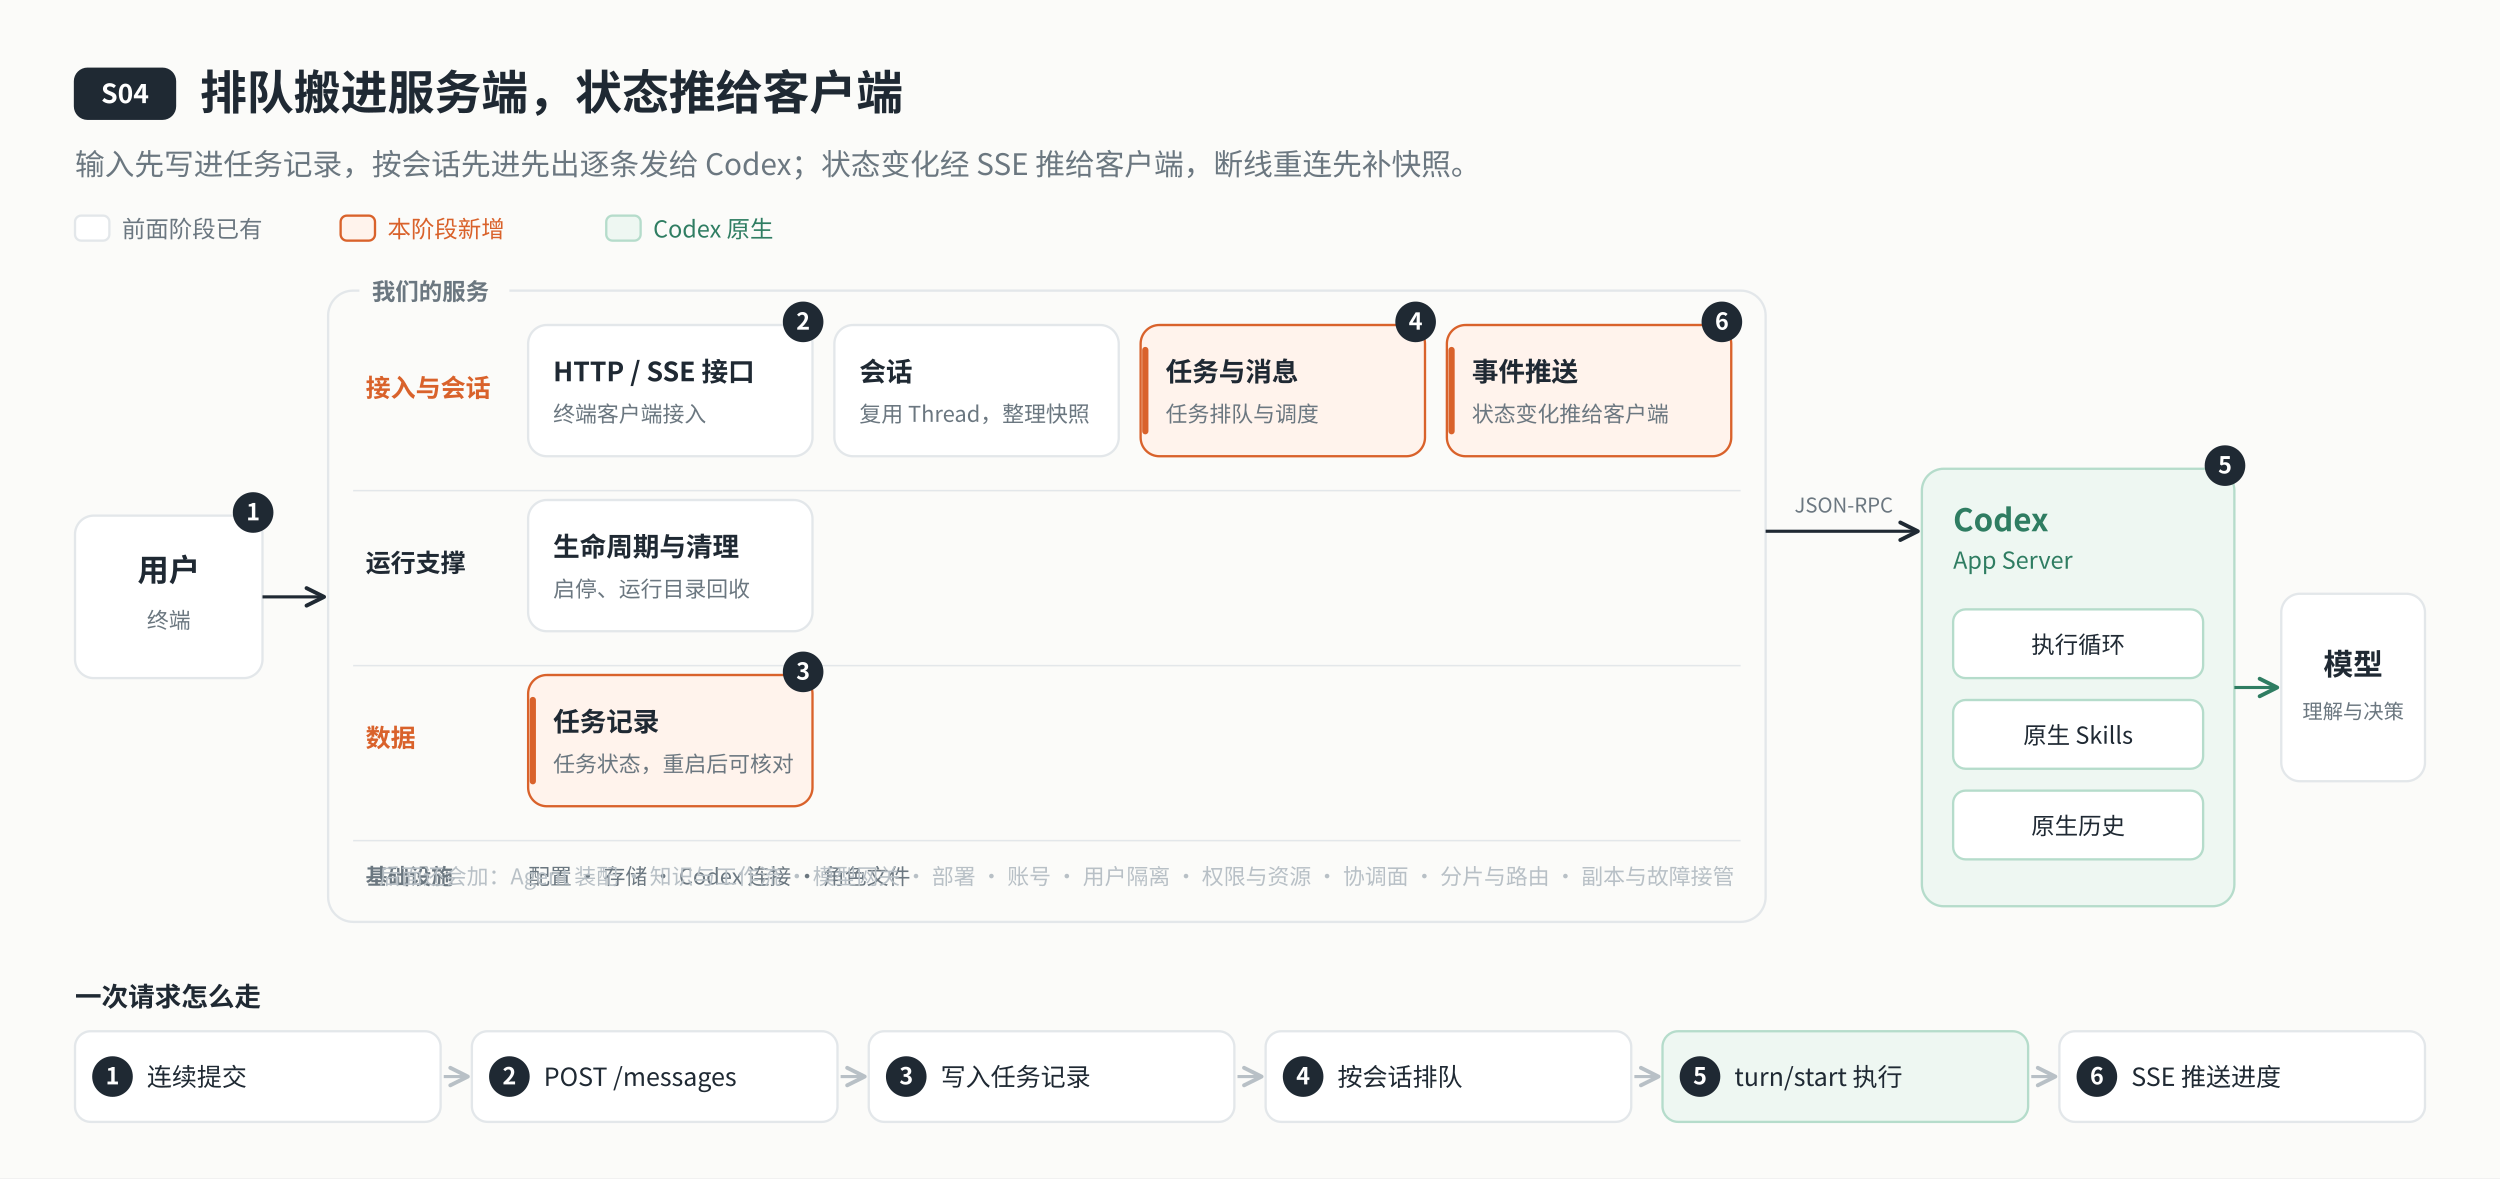
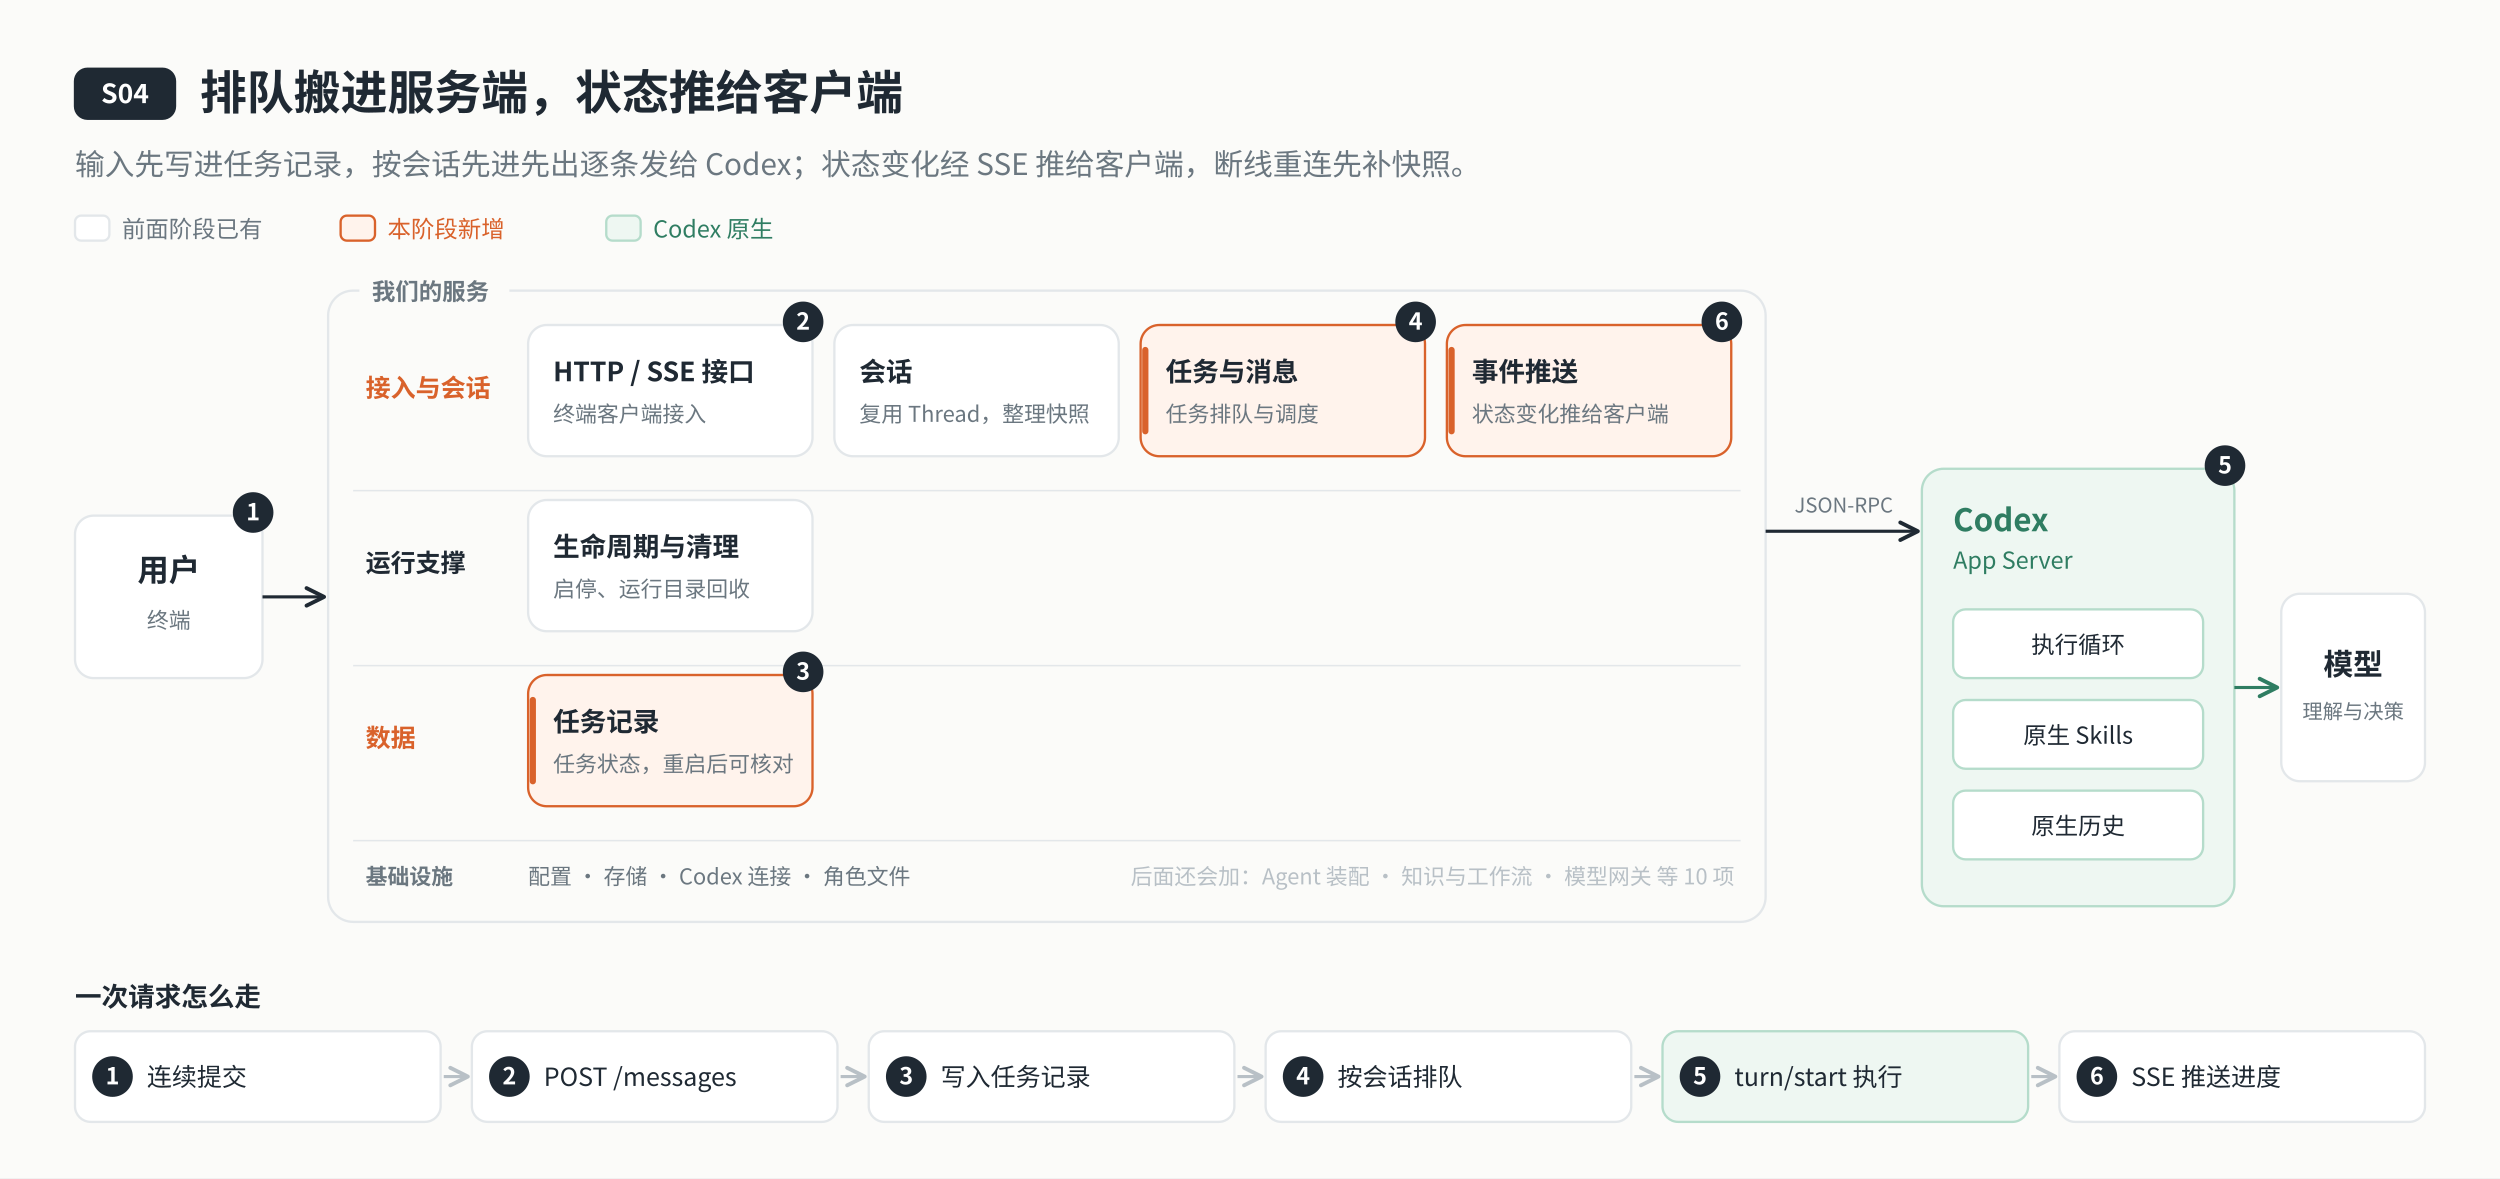
<svg xmlns="http://www.w3.org/2000/svg" width="1600" height="754" viewBox="0 0 1600 754" role="img" aria-labelledby="title desc">
  <defs>
    <marker id="mB8C0C6" viewBox="0 0 10 10" refX="8" refY="5" markerWidth="7" markerHeight="7" orient="auto-start-reverse">
      <path d="M1 1 L9 5 L1 9" fill="none" stroke="#B8C0C6" stroke-width="1.8" stroke-linecap="round" stroke-linejoin="round" />
    </marker>
    <marker id="m1F2933" viewBox="0 0 10 10" refX="8" refY="5" markerWidth="7" markerHeight="7" orient="auto-start-reverse">
      <path d="M1 1 L9 5 L1 9" fill="none" stroke="#1F2933" stroke-width="1.8" stroke-linecap="round" stroke-linejoin="round" />
    </marker>
    <marker id="m2F7D62" viewBox="0 0 10 10" refX="8" refY="5" markerWidth="7" markerHeight="7" orient="auto-start-reverse">
      <path d="M1 1 L9 5 L1 9" fill="none" stroke="#2F7D62" stroke-width="1.8" stroke-linecap="round" stroke-linejoin="round" />
    </marker>
  </defs>
  <g font-family="PingFang SC, Microsoft YaHei, Noto Sans CJK SC, sans-serif">
    <rect x="0" y="0" width="1600" height="754" fill="#FBFBF9" />
    <rect x="48" y="44" width="64" height="32" rx="8" fill="#1F2933" stroke="#1F2933" stroke-width="1.5" />
    <text x="80" y="66" font-size="17" fill="#fff" font-weight="700" text-anchor="middle">S04</text>
    <text x="128" y="70" font-size="30" fill="#1F2933" font-weight="700" text-anchor="start">排队搬进服务端，状态推给客户端</text>
    <text x="48" y="112" font-size="19" fill="#6B7780" font-weight="400" text-anchor="start">输入先写进任务记录，按会话先进先出逐条发给 Codex；状态变化经 SSE 推给客户端，断线重连先补快照。</text>
    <rect x="48" y="138" width="22" height="16" rx="4" fill="#FFFFFF" stroke="#E3E7EA" stroke-width="1.5" />
    <text x="78" y="152" font-size="15" fill="#6B7780" font-weight="400" text-anchor="start">前面阶段已有</text>
    <rect x="218" y="138" width="22" height="16" rx="4" fill="#FFF3EC" stroke="#D9622B" stroke-width="1.5" />
    <text x="248" y="152" font-size="15" fill="#D9622B" font-weight="400" text-anchor="start">本阶段新增</text>
    <rect x="388" y="138" width="22" height="16" rx="4" fill="#EEF7F2" stroke="#B5DCCB" stroke-width="1.5" />
    <text x="418" y="152" font-size="15" fill="#2F7D62" font-weight="400" text-anchor="start">Codex 原生</text>
    <rect x="48" y="330" width="120" height="104" rx="12" fill="#FFFFFF" stroke="#E3E7EA" stroke-width="1.5" />
    <text x="108" y="372" font-size="20" fill="#1F2933" font-weight="600" text-anchor="middle">用户</text>
    <text x="108" y="402" font-size="14" fill="#6B7780" font-weight="400" text-anchor="middle">终端</text>
    <rect x="210" y="186" width="920" height="404" rx="16" fill="none" stroke="#E3E7EA" stroke-width="1.5" />
    <rect x="230" y="175" width="96" height="22" fill="#FBFBF9" />
    <text x="238" y="192" font-size="15" fill="#6B7780" font-weight="600" text-anchor="start">我们的服务</text>
    <text x="234" y="254" font-size="16" fill="#D9622B" font-weight="600" text-anchor="start">接入与会话</text>
    <rect x="338" y="208" width="182" height="84" rx="12" fill="#FFFFFF" stroke="#E3E7EA" stroke-width="1.5" />
    <text x="354" y="244" font-size="17" fill="#1F2933" font-weight="600" text-anchor="start">HTTP / SSE 接口</text>
    <text x="354" y="270" font-size="14" fill="#6B7780" font-weight="400" text-anchor="start">终端客户端接入</text>
    <rect x="534" y="208" width="182" height="84" rx="12" fill="#FFFFFF" stroke="#E3E7EA" stroke-width="1.5" />
    <text x="550" y="244" font-size="17" fill="#1F2933" font-weight="600" text-anchor="start">会话</text>
    <text x="550" y="270" font-size="14" fill="#6B7780" font-weight="400" text-anchor="start">复用 Thread，整理快照</text>
    <rect x="730" y="208" width="182" height="84" rx="12" fill="#FFF3EC" stroke="#D9622B" stroke-width="1.5" />
    <rect x="731" y="222" width="4" height="56" rx="2" fill="#D9622B" />
    <text x="746" y="244" font-size="17" fill="#1F2933" font-weight="600" text-anchor="start">任务与消息</text>
    <text x="746" y="270" font-size="14" fill="#6B7780" font-weight="400" text-anchor="start">任务排队与调度</text>
    <rect x="926" y="208" width="182" height="84" rx="12" fill="#FFF3EC" stroke="#D9622B" stroke-width="1.5" />
    <rect x="927" y="222" width="4" height="56" rx="2" fill="#D9622B" />
    <text x="942" y="244" font-size="17" fill="#1F2933" font-weight="600" text-anchor="start">事件推送</text>
    <text x="942" y="270" font-size="14" fill="#6B7780" font-weight="400" text-anchor="start">状态变化推给客户端</text>
    <text x="234" y="366" font-size="16" fill="#1F2933" font-weight="600" text-anchor="start">运行支撑</text>
    <line x1="226" y1="314" x2="1114" y2="314" stroke="#E3E7EA" stroke-width="1" />
    <rect x="338" y="320" width="182" height="84" rx="12" fill="#FFFFFF" stroke="#E3E7EA" stroke-width="1.5" />
    <text x="354" y="356" font-size="17" fill="#1F2933" font-weight="600" text-anchor="start">生命周期与清理</text>
    <text x="354" y="382" font-size="14" fill="#6B7780" font-weight="400" text-anchor="start">启停、运行目录回收</text>
    <text x="234" y="478" font-size="16" fill="#D9622B" font-weight="600" text-anchor="start">数据</text>
    <line x1="226" y1="426" x2="1114" y2="426" stroke="#E3E7EA" stroke-width="1" />
    <rect x="338" y="432" width="182" height="84" rx="12" fill="#FFF3EC" stroke="#D9622B" stroke-width="1.5" />
    <rect x="339" y="446" width="4" height="56" rx="2" fill="#D9622B" />
    <text x="354" y="468" font-size="17" fill="#1F2933" font-weight="600" text-anchor="start">任务记录</text>
    <text x="354" y="494" font-size="14" fill="#6B7780" font-weight="400" text-anchor="start">任务状态，重启后可核对</text>
    <line x1="226" y1="538" x2="1114" y2="538" stroke="#E3E7EA" stroke-width="1" />
    <text x="234" y="566" font-size="14" fill="#6B7780" font-weight="600" text-anchor="start">基础设施</text>
    <text x="338" y="566" font-size="14" fill="#6B7780" font-weight="400" text-anchor="start">配置 · 存储 · Codex 连接 · 角色文件</text>
-     <text x="1110" y="566" font-size="14" fill="#B8C0C6" font-weight="400" text-anchor="end">后面还会加：Agent 装配 · 知识与工作流 · 模型网关 · 部署 · 账号 · 用户隔离 · 权限与资源 · 协调面 · 分片与路由 · 副本与故障接管</text>
+     <text x="1110" y="566" font-size="14" fill="#B8C0C6" font-weight="400" text-anchor="end">后面还会加：Agent 装配 · 知识与工作流 · 模型网关 等 10 项</text>
    <rect x="1230" y="300" width="200" height="280" rx="14" fill="#EEF7F2" stroke="#B5DCCB" stroke-width="1.5" />
    <text x="1250" y="340" font-size="20" fill="#2F7D62" font-weight="700" text-anchor="start">Codex</text>
    <text x="1250" y="364" font-size="15" fill="#2F7D62" font-weight="400" text-anchor="start">App Server</text>
    <rect x="1250" y="390" width="160" height="44" rx="8" fill="#FFFFFF" stroke="#B5DCCB" stroke-width="1.5" />
    <text x="1330" y="418" font-size="15" fill="#1F2933" font-weight="500" text-anchor="middle">执行循环</text>
    <rect x="1250" y="448" width="160" height="44" rx="8" fill="#FFFFFF" stroke="#B5DCCB" stroke-width="1.5" />
    <text x="1330" y="476" font-size="15" fill="#1F2933" font-weight="500" text-anchor="middle">原生 Skills</text>
    <rect x="1250" y="506" width="160" height="44" rx="8" fill="#FFFFFF" stroke="#B5DCCB" stroke-width="1.5" />
    <text x="1330" y="534" font-size="15" fill="#1F2933" font-weight="500" text-anchor="middle">原生历史</text>
    <rect x="1460" y="380" width="92" height="120" rx="12" fill="#FFFFFF" stroke="#E3E7EA" stroke-width="1.5" />
    <text x="1506" y="432" font-size="19" fill="#1F2933" font-weight="600" text-anchor="middle">模型</text>
    <text x="1506" y="460" font-size="13" fill="#6B7780" font-weight="400" text-anchor="middle">理解与决策</text>
    <path d="M168,382 L206,382" fill="none" stroke="#1F2933" stroke-width="2" marker-end="url(#m1F2933)" />
    <path d="M1130,340 L1226,340" fill="none" stroke="#1F2933" stroke-width="2" marker-end="url(#m1F2933)" />
    <text x="1180" y="328" font-size="13" fill="#6B7780" font-weight="500" text-anchor="middle">JSON-RPC</text>
    <path d="M1430,440 L1456,440" fill="none" stroke="#2F7D62" stroke-width="2" marker-end="url(#m2F7D62)" />
    <circle cx="162" cy="328" r="13" fill="#1F2933" />
    <text x="162" y="333" font-size="15" fill="#fff" font-weight="700" text-anchor="middle">1</text>
    <circle cx="514" cy="206" r="13" fill="#1F2933" />
    <text x="514" y="211" font-size="15" fill="#fff" font-weight="700" text-anchor="middle">2</text>
    <circle cx="514" cy="430" r="13" fill="#1F2933" />
    <text x="514" y="435" font-size="15" fill="#fff" font-weight="700" text-anchor="middle">3</text>
    <circle cx="906" cy="206" r="13" fill="#1F2933" />
    <text x="906" y="211" font-size="15" fill="#fff" font-weight="700" text-anchor="middle">4</text>
    <circle cx="1424" cy="298" r="13" fill="#1F2933" />
    <text x="1424" y="303" font-size="15" fill="#fff" font-weight="700" text-anchor="middle">5</text>
    <circle cx="1102" cy="206" r="13" fill="#1F2933" />
    <text x="1102" y="211" font-size="15" fill="#fff" font-weight="700" text-anchor="middle">6</text>
    <text x="48" y="644" font-size="17" fill="#1F2933" font-weight="700" text-anchor="start">一次请求怎么走</text>
    <rect x="48" y="660" width="234" height="58" rx="10" fill="#FFFFFF" stroke="#E3E7EA" stroke-width="1.5" />
    <circle cx="72" cy="689" r="13" fill="#1F2933" />
    <text x="72" y="694" font-size="15" fill="#fff" font-weight="700" text-anchor="middle">1</text>
    <text x="94" y="695" font-size="16" fill="#1F2933" font-weight="500" text-anchor="start">连续提交</text>
    <path d="M284,689 L298,689" fill="none" stroke="#B8C0C6" stroke-width="2" marker-end="url(#mB8C0C6)" />
    <rect x="302" y="660" width="234" height="58" rx="10" fill="#FFFFFF" stroke="#E3E7EA" stroke-width="1.5" />
    <circle cx="326" cy="689" r="13" fill="#1F2933" />
    <text x="326" y="694" font-size="15" fill="#fff" font-weight="700" text-anchor="middle">2</text>
    <text x="348" y="695" font-size="16" fill="#1F2933" font-weight="500" text-anchor="start">POST /messages</text>
    <path d="M538,689 L552,689" fill="none" stroke="#B8C0C6" stroke-width="2" marker-end="url(#mB8C0C6)" />
    <rect x="556" y="660" width="234" height="58" rx="10" fill="#FFFFFF" stroke="#E3E7EA" stroke-width="1.5" />
    <circle cx="580" cy="689" r="13" fill="#1F2933" />
    <text x="580" y="694" font-size="15" fill="#fff" font-weight="700" text-anchor="middle">3</text>
    <text x="602" y="695" font-size="16" fill="#1F2933" font-weight="500" text-anchor="start">写入任务记录</text>
    <path d="M792,689 L806,689" fill="none" stroke="#B8C0C6" stroke-width="2" marker-end="url(#mB8C0C6)" />
    <rect x="810" y="660" width="234" height="58" rx="10" fill="#FFFFFF" stroke="#E3E7EA" stroke-width="1.5" />
    <circle cx="834" cy="689" r="13" fill="#1F2933" />
    <text x="834" y="694" font-size="15" fill="#fff" font-weight="700" text-anchor="middle">4</text>
    <text x="856" y="695" font-size="16" fill="#1F2933" font-weight="500" text-anchor="start">按会话排队</text>
    <path d="M1046,689 L1060,689" fill="none" stroke="#B8C0C6" stroke-width="2" marker-end="url(#mB8C0C6)" />
    <rect x="1064" y="660" width="234" height="58" rx="10" fill="#EEF7F2" stroke="#B5DCCB" stroke-width="1.5" />
    <circle cx="1088" cy="689" r="13" fill="#1F2933" />
    <text x="1088" y="694" font-size="15" fill="#fff" font-weight="700" text-anchor="middle">5</text>
    <text x="1110" y="695" font-size="16" fill="#1F2933" font-weight="500" text-anchor="start">turn/start 执行</text>
    <path d="M1300,689 L1314,689" fill="none" stroke="#B8C0C6" stroke-width="2" marker-end="url(#mB8C0C6)" />
    <rect x="1318" y="660" width="234" height="58" rx="10" fill="#FFFFFF" stroke="#E3E7EA" stroke-width="1.5" />
    <circle cx="1342" cy="689" r="13" fill="#1F2933" />
    <text x="1342" y="694" font-size="15" fill="#fff" font-weight="700" text-anchor="middle">6</text>
    <text x="1364" y="695" font-size="16" fill="#1F2933" font-weight="500" text-anchor="start">SSE 推送进度</text>
  </g>
</svg>
